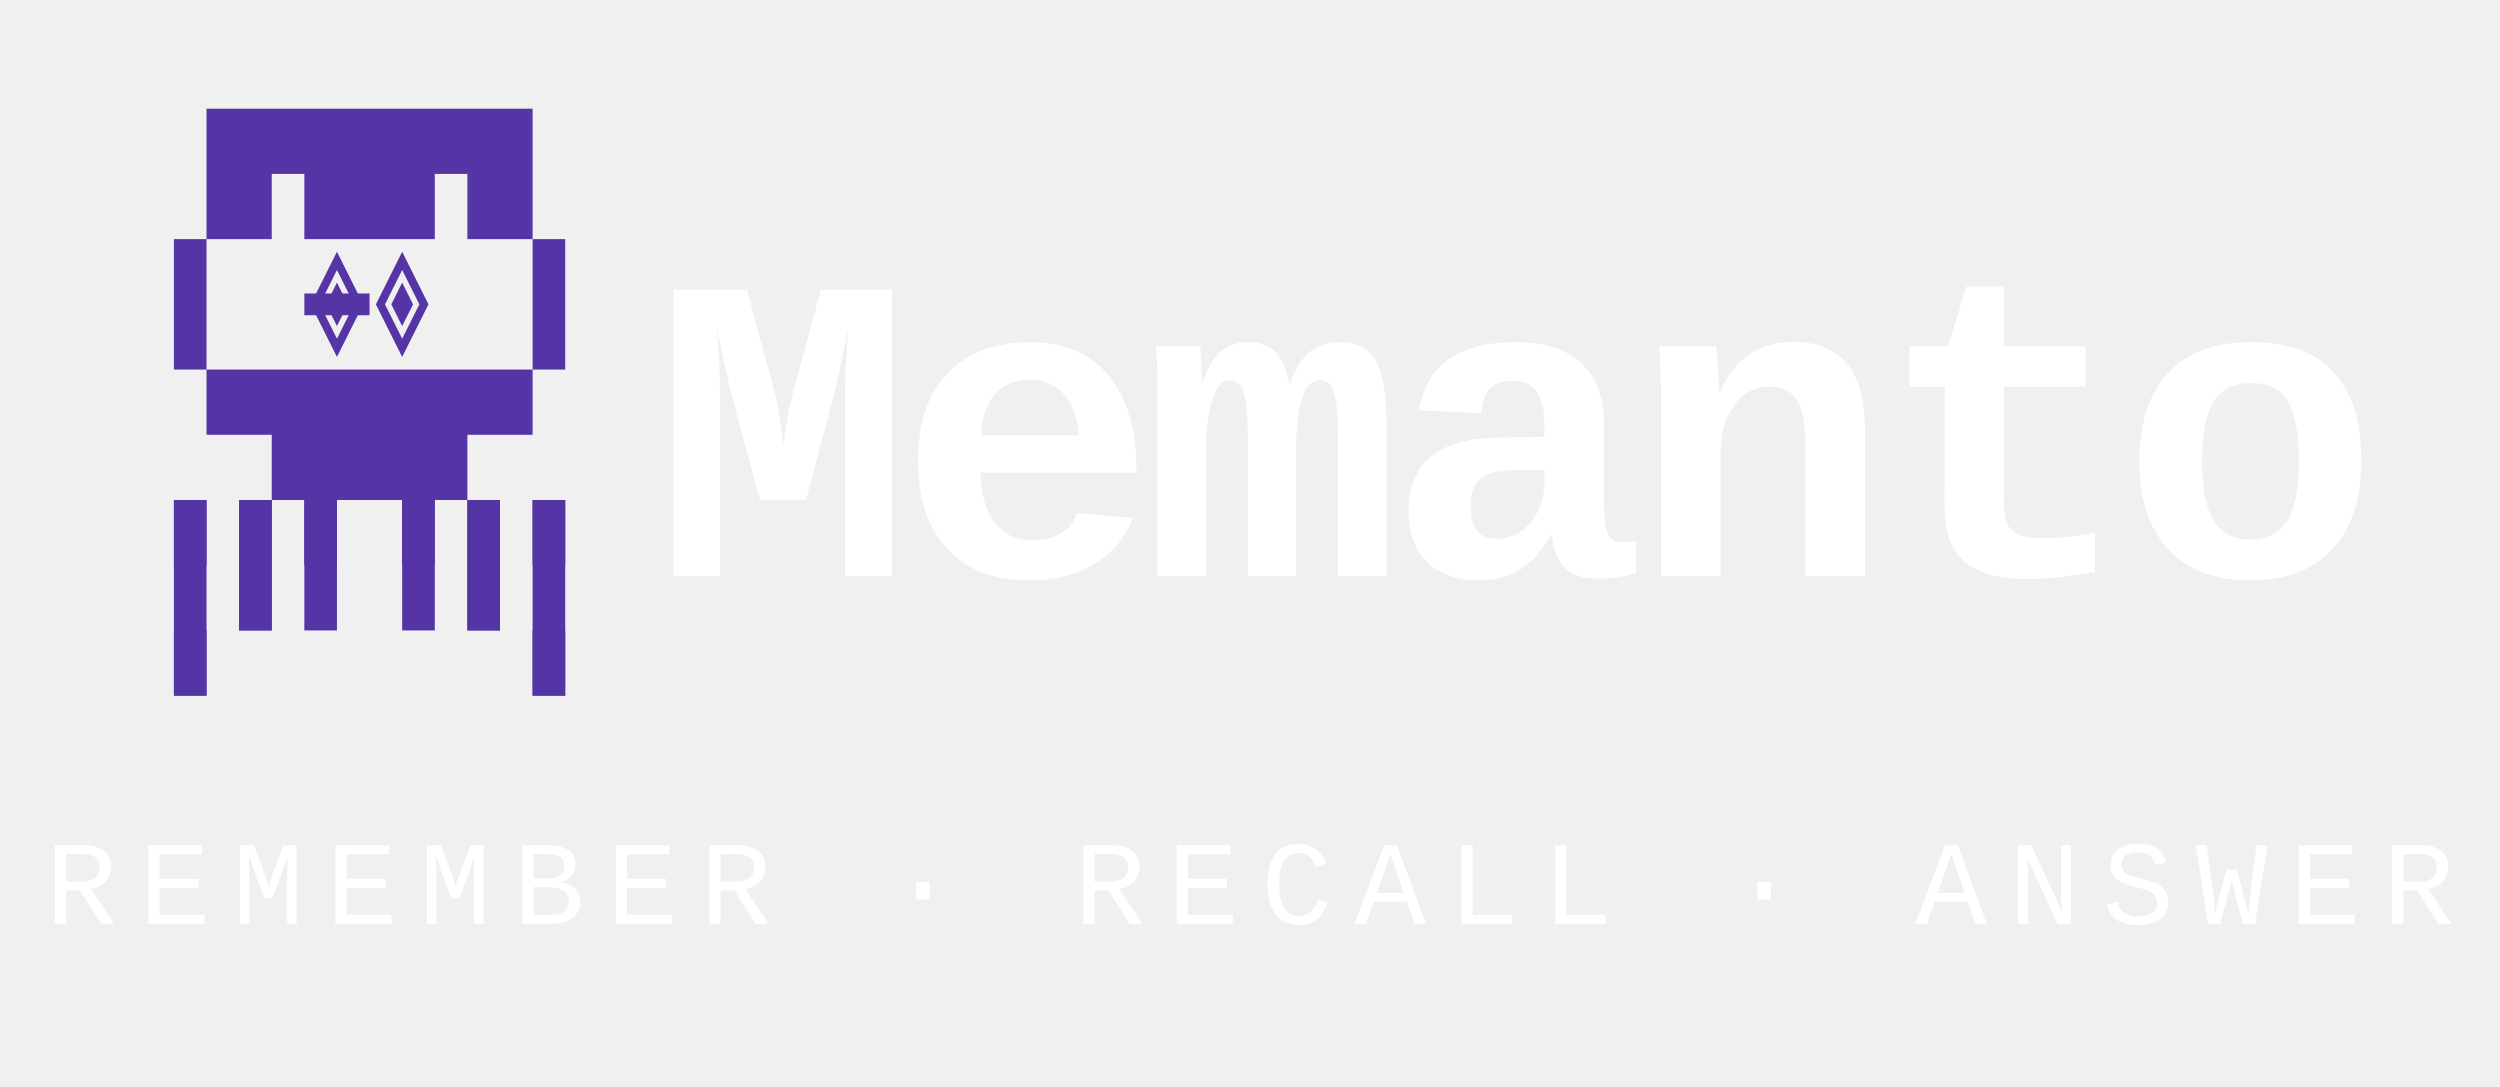
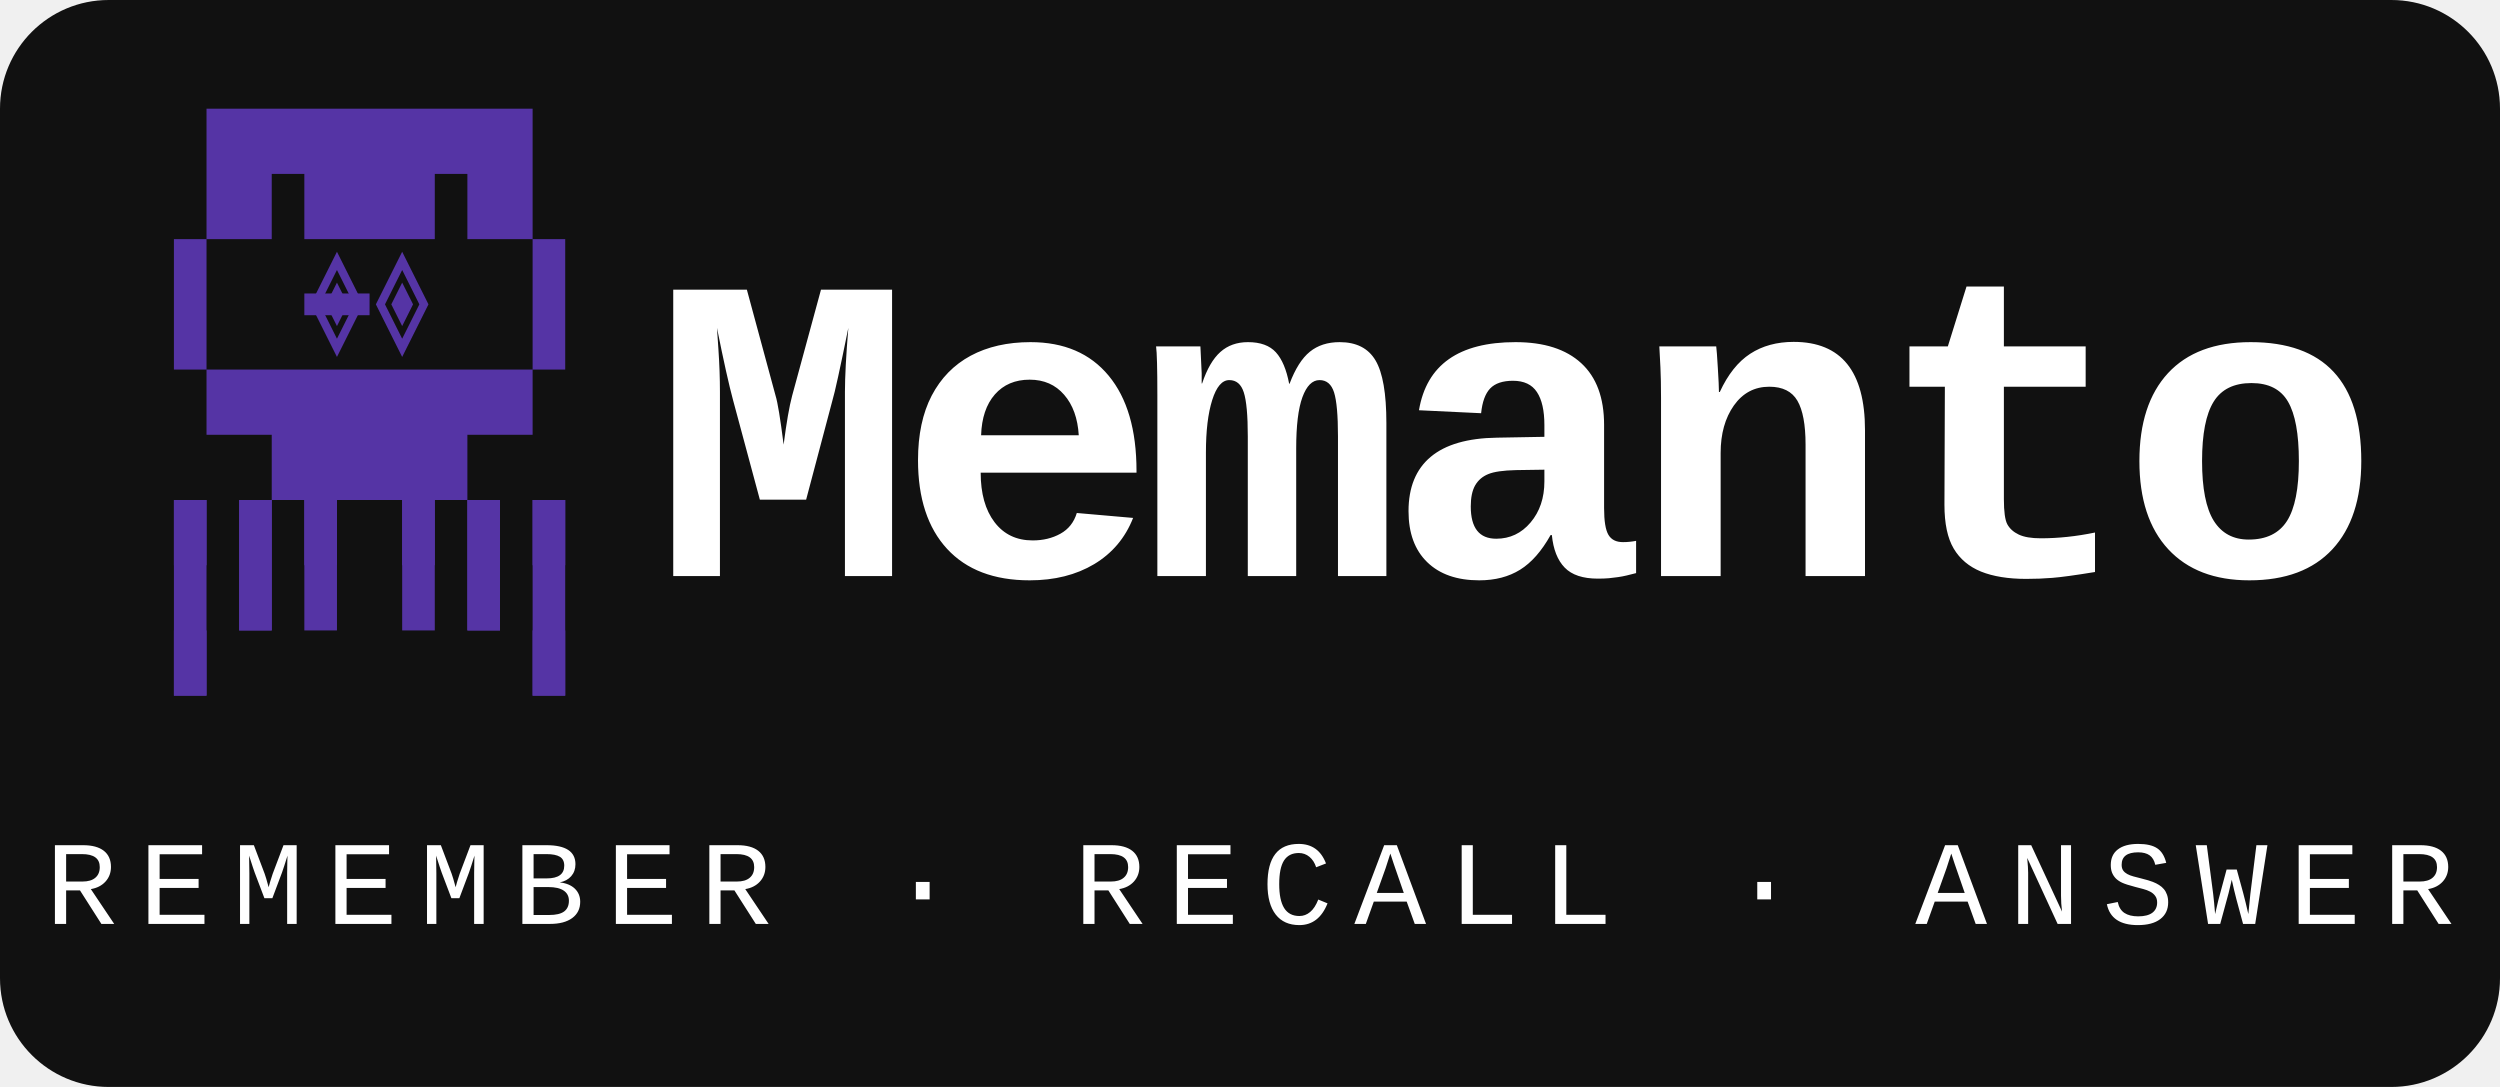
<svg xmlns="http://www.w3.org/2000/svg" width="460" height="200" viewBox="-20 -20 460 200">
  <defs>
    <style>
      @keyframes legCycle {
        0%, 49.9% { opacity: 1; }
        50%, 100% { opacity: 0; }
      }
      @keyframes legCycleAlt {
        0%, 49.9% { opacity: 0; }
        50%, 100% { opacity: 1; }
      }
      @keyframes eyeWink {
        0%, 92.7% { opacity: 1; }
        92.8%, 100% { opacity: 0; }
      }
      @keyframes eyeWinkClosed {
        0%, 92.7% { opacity: 0; }
        92.8%, 100% { opacity: 1; }
      }
      .legs-normal { animation: legCycle 0.32s infinite; }
      .legs-walk { animation: legCycleAlt 0.32s infinite; }
      .eye-left-open { animation: eyeWink 2.5s infinite; }
      .eye-left-closed { animation: eyeWinkClosed 2.5s infinite; }
    </style>
  </defs>
-   <rect x="-20" y="-20" width="460" height="200" fill="none" rx="20" />
+   <rect x="-20" y="-20" width="460" height="200" fill="#111111" rx="20" />
  <g id="logo-icon" fill="#5534a5">
    <path d="M 18,0 H 78 V 24 H 66 V 12 H 60 V 24 H 36 V 12 H 30 V 24 H 18 Z M 12,24 H 18 V 48 H 12 Z M 78,24 H 84 V 48 H 78 Z M 18,48 H 78 V 60 H 66 V 72 H 30 V 60 H 18 Z" />
    <g id="eyes">
      <g class="eye-left-open">
        <polygon points="42,28 46,36 42,44 38,36" fill="none" stroke="#5534a5" stroke-width="1.5" />
        <polygon points="42,32 44,36 42,40 40,36" fill="#5534a5" />
      </g>
      <g class="eye-left-closed">
        <rect x="36" y="34" width="12" height="4" fill="#5534a5" />
      </g>
      <polygon points="54,28 58,36 54,44 50,36" fill="none" stroke="#5534a5" stroke-width="1.5" />
      <polygon points="54,32 56,36 54,40 52,36" fill="#5534a5" />
    </g>
    <g class="legs-normal">
      <path d="M 12,72 H 18 V 108 H 12 Z M 24,72 H 30 V 96 H 24 Z M 36,72 H 42 V 84 H 36 Z M 54,72 H 60 V 84 H 54 Z M 66,72 H 72 V 96 H 66 Z M 78,72 H 84 V 108 H 78 Z" />
    </g>
    <g class="legs-walk">
      <path d="M 12,72 H 18 V 84 H 12 Z M 12,96 H 18 V 108 H 12 Z M 24,72 H 30 V 96 H 24 Z M 36,72 H 42 V 96 H 36 Z M 54,72 H 60 V 96 H 54 Z M 66,72 H 72 V 96 H 66 Z M 78,72 H 84 V 84 H 78 Z M 78,96 H 84 V 108 H 78 Z" />
    </g>
  </g>
  <text x="100" y="86" font-family="ui-monospace, SFMono-Regular, Menlo, Monaco, Consolas, 'Liberation Mono', 'Courier New', monospace" font-size="80" font-weight="600" fill="#FFFFFF" letter-spacing="-3">Memanto</text>
  <text x="210" y="150" font-family="ui-monospace, SFMono-Regular, Menlo, Monaco, Consolas, 'Liberation Mono', 'Courier New', monospace" font-size="22" font-weight="500" fill="#FFFFFF" text-anchor="middle" letter-spacing="4">REMEMBER · RECALL · ANSWER</text>
</svg>
